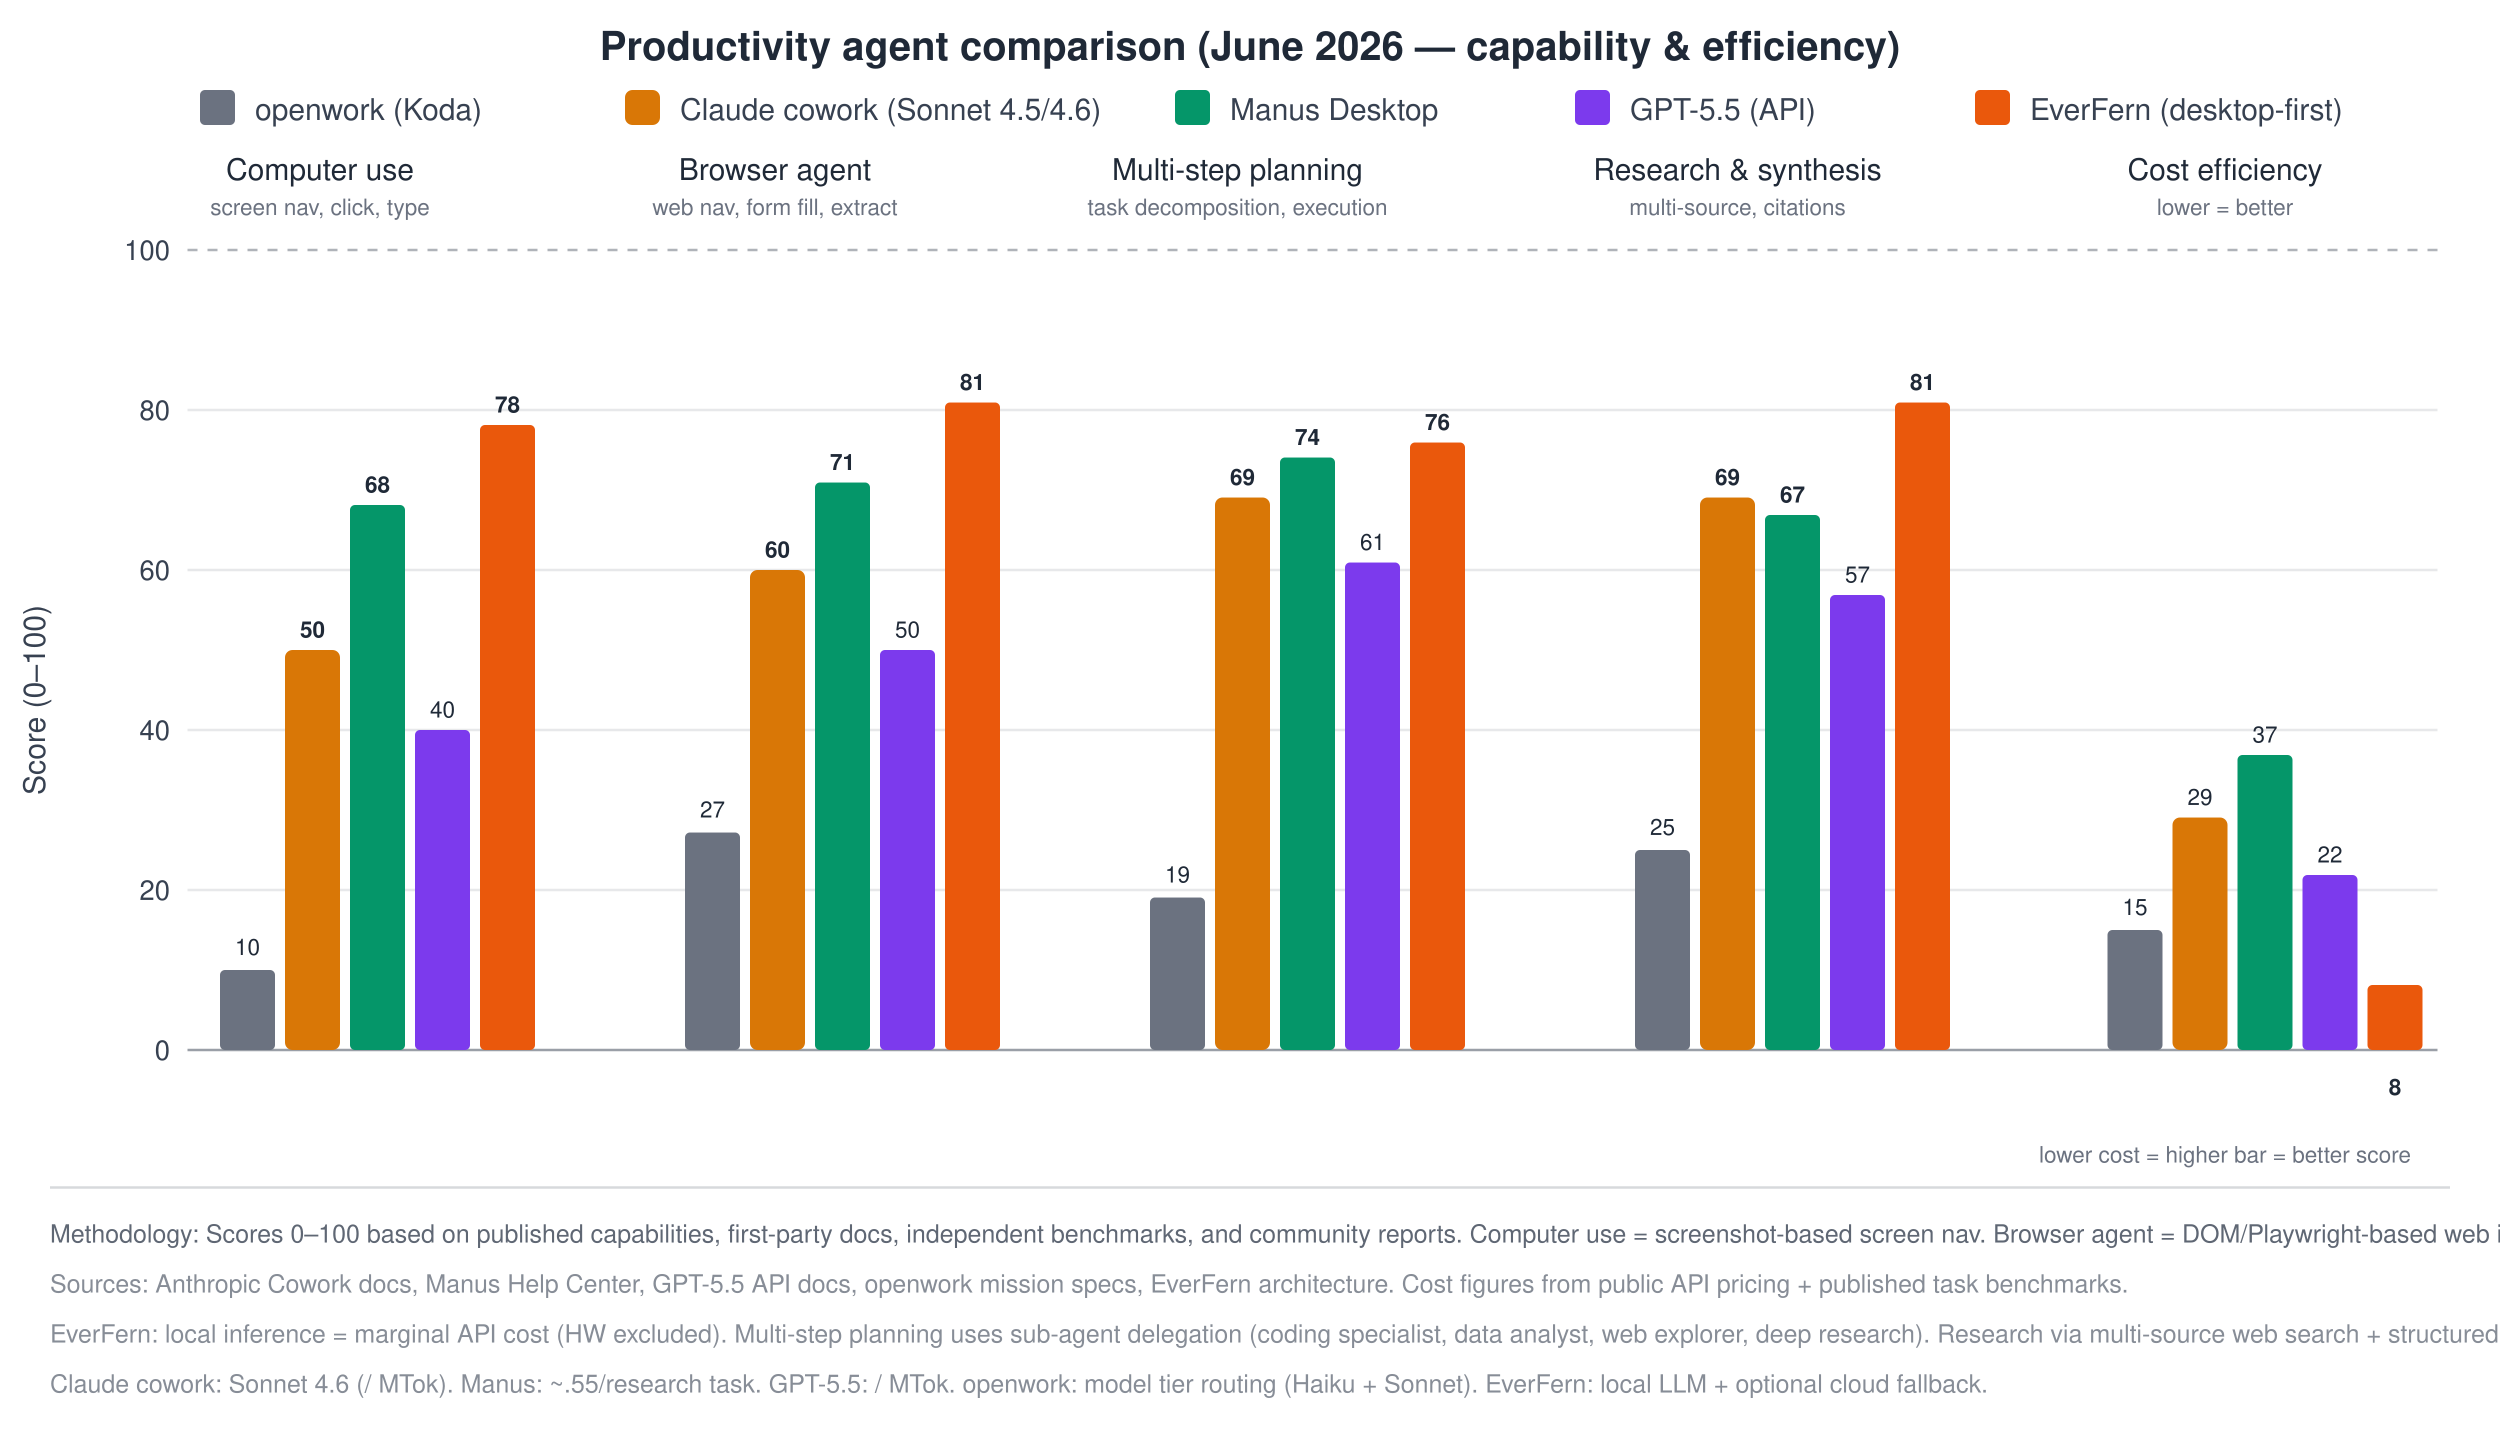
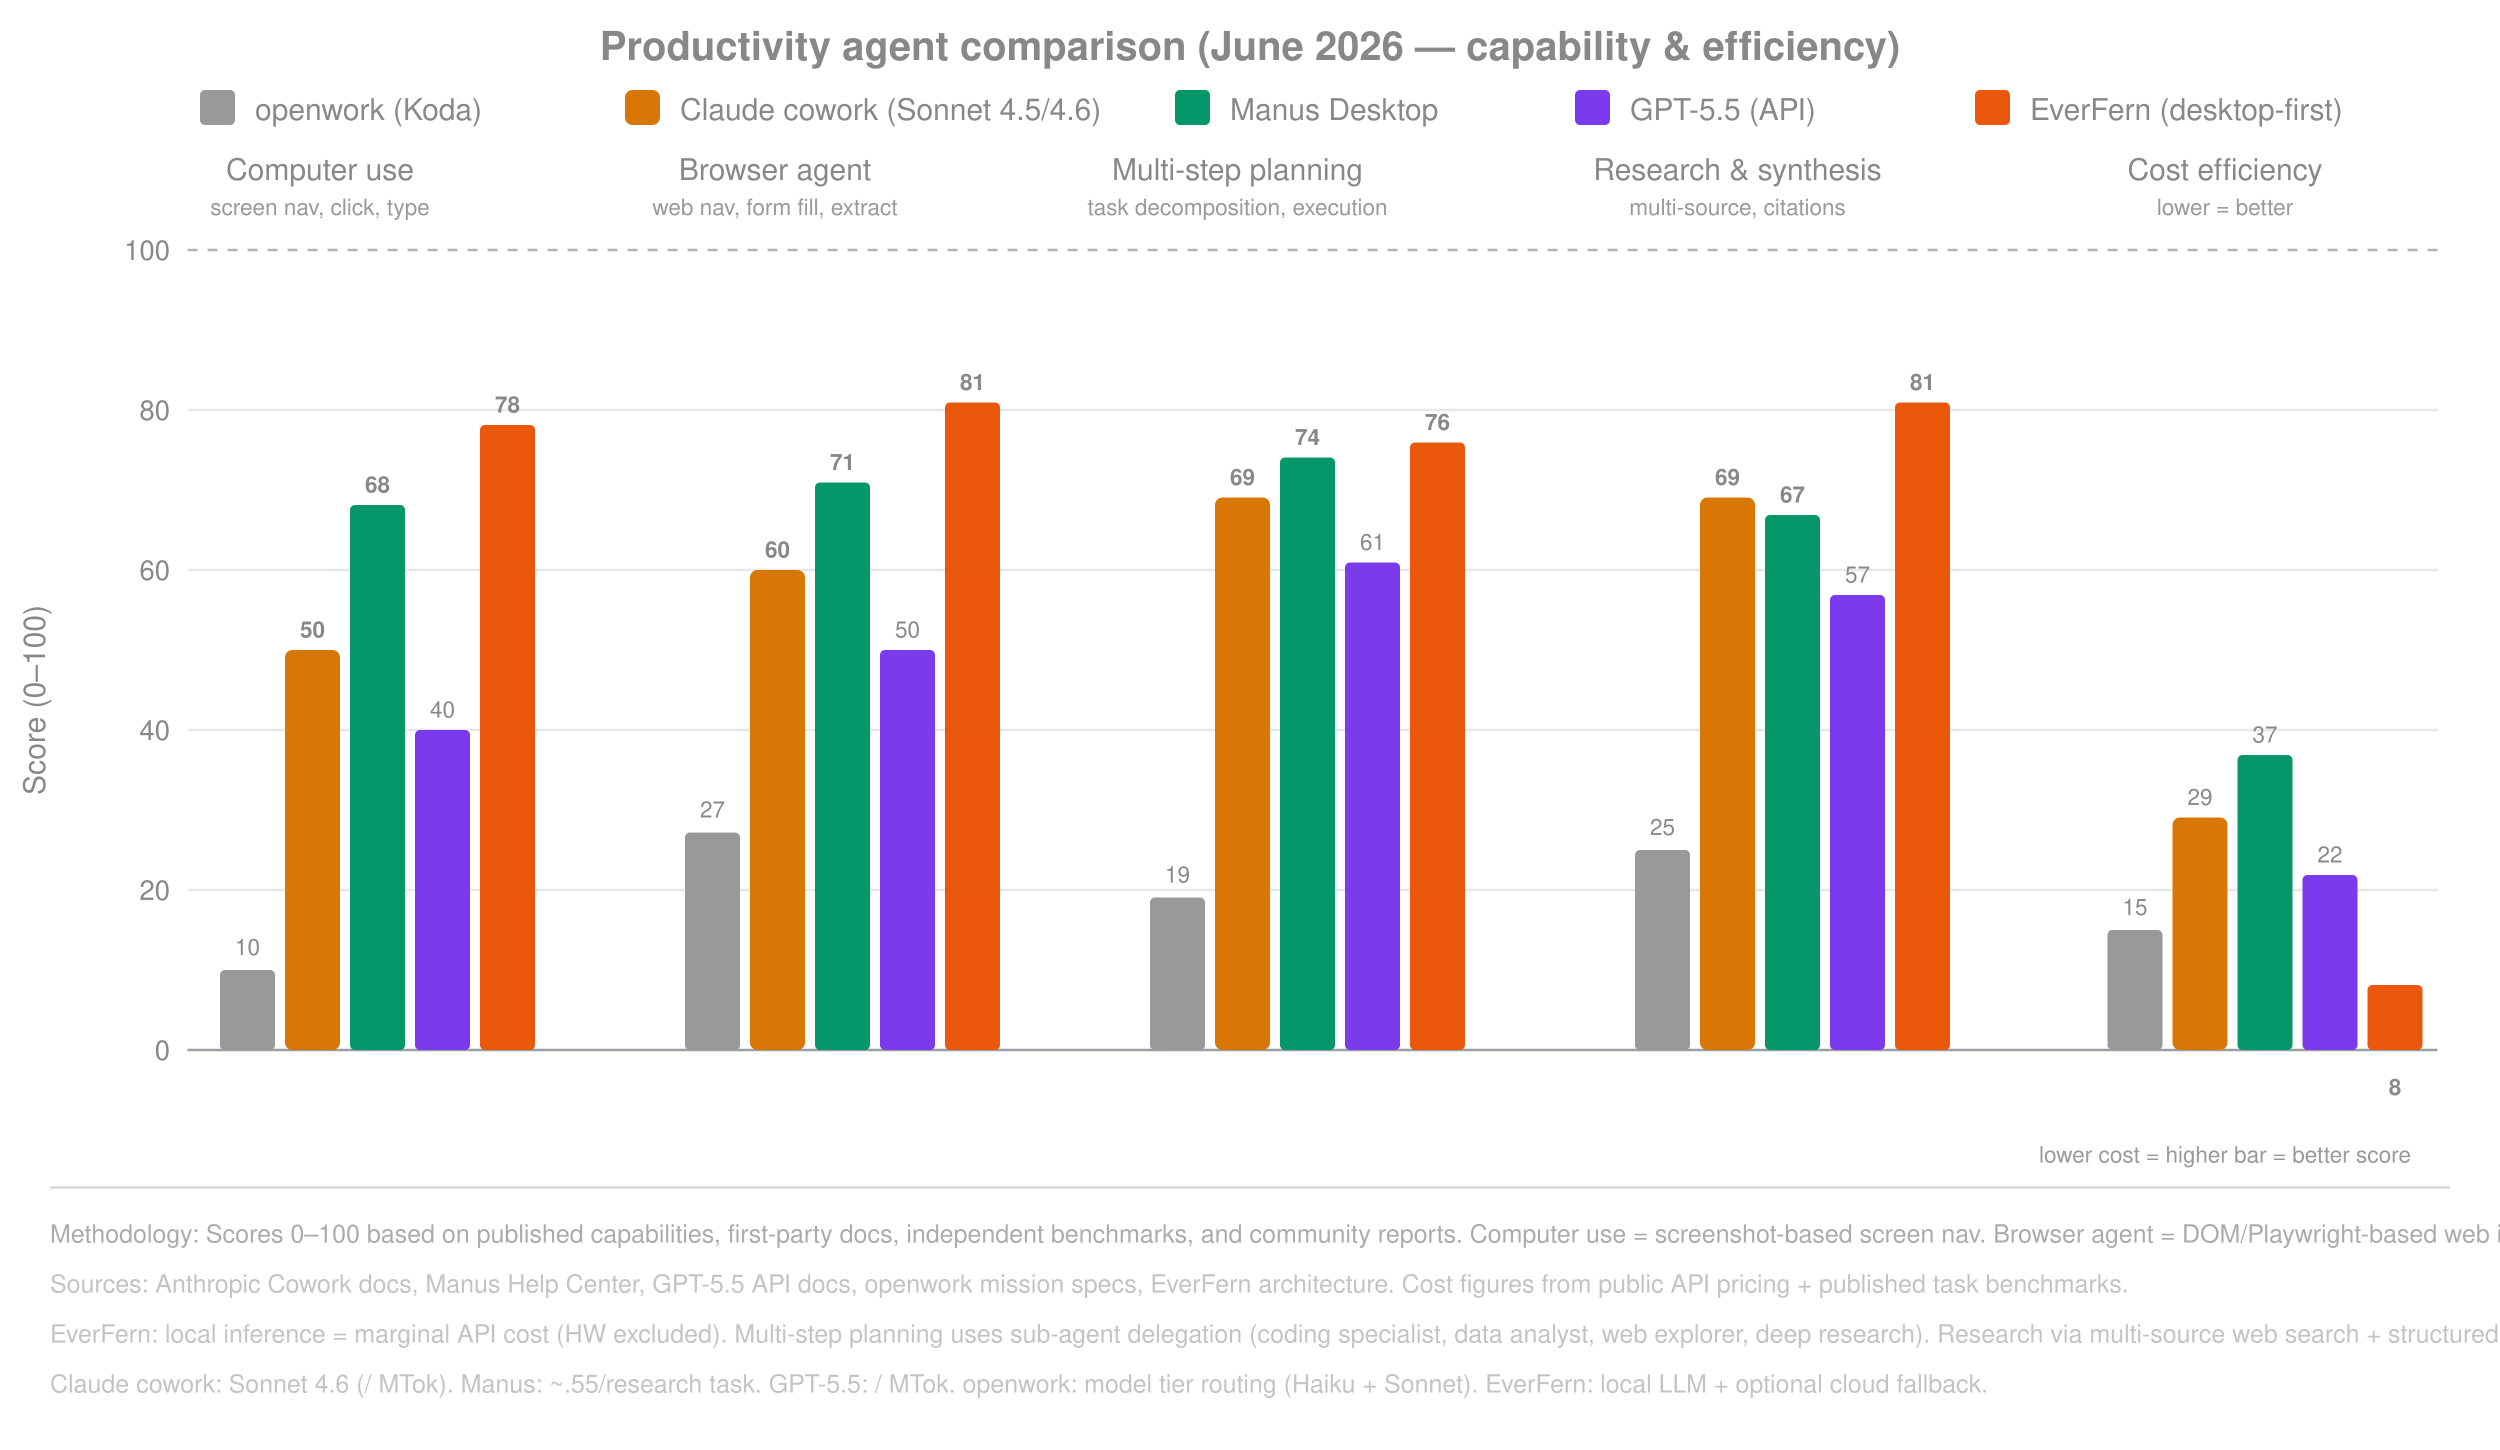
<svg xmlns="http://www.w3.org/2000/svg" viewBox="0 0 1000 580" font-family="-apple-system, 'Segoe UI', Helvetica, Arial, sans-serif">
-   <text x="500" y="24" font-size="16" font-weight="700" fill="#1f2937" text-anchor="middle">Productivity agent comparison (June 2026 — capability &amp; efficiency)</text>
-   <rect x="80" y="36" width="14" height="14" rx="2" fill="#6b7280" />
-   <text x="102" y="48" font-size="12" fill="#374151">openwork (Koda)</text>
+   <text x="500" y="24" font-size="16" font-weight="700" fill="#888" text-anchor="middle">Productivity agent comparison (June 2026 — capability &amp; efficiency)</text>
+   <rect x="80" y="36" width="14" height="14" rx="2" fill="#999" />
+   <text x="102" y="48" font-size="12" fill="#888">openwork (Koda)</text>
  <rect x="250" y="36" width="14" height="14" rx="3" fill="#d97706" />
-   <text x="272" y="48" font-size="12" fill="#374151">Claude cowork (Sonnet 4.5/4.6)</text>
+   <text x="272" y="48" font-size="12" fill="#888">Claude cowork (Sonnet 4.5/4.6)</text>
  <rect x="470" y="36" width="14" height="14" rx="2" fill="#059669" />
-   <text x="492" y="48" font-size="12" fill="#374151">Manus Desktop</text>
+   <text x="492" y="48" font-size="12" fill="#888">Manus Desktop</text>
  <rect x="630" y="36" width="14" height="14" rx="2" fill="#7c3aed" />
-   <text x="652" y="48" font-size="12" fill="#374151">GPT-5.5 (API)</text>
+   <text x="652" y="48" font-size="12" fill="#888">GPT-5.5 (API)</text>
  <rect x="790" y="36" width="14" height="14" rx="2" fill="#ea580c" />
-   <text x="812" y="48" font-size="12" fill="#374151">EverFern (desktop-first)</text>
-   <text x="18" y="280" font-size="12" fill="#374151" text-anchor="middle" transform="rotate(-90 18 280)">Score (0–100)</text>
+   <text x="812" y="48" font-size="12" fill="#888">EverFern (desktop-first)</text>
+   <text x="18" y="280" font-size="12" fill="#888" text-anchor="middle" transform="rotate(-90 18 280)">Score (0–100)</text>
  <line x1="75" y1="420" x2="975" y2="420" stroke="#374151" stroke-opacity="0.5" />
  <line x1="75" y1="356" x2="975" y2="356" stroke="#374151" stroke-opacity="0.12" />
  <line x1="75" y1="292" x2="975" y2="292" stroke="#374151" stroke-opacity="0.12" />
  <line x1="75" y1="228" x2="975" y2="228" stroke="#374151" stroke-opacity="0.12" />
  <line x1="75" y1="164" x2="975" y2="164" stroke="#374151" stroke-opacity="0.12" />
  <line x1="75" y1="100" x2="975" y2="100" stroke="#374151" stroke-opacity="0.4" stroke-dasharray="4 4" />
-   <text x="68" y="424" font-size="11" fill="#374151" text-anchor="end">0</text>
-   <text x="68" y="360" font-size="11" fill="#374151" text-anchor="end">20</text>
-   <text x="68" y="296" font-size="11" fill="#374151" text-anchor="end">40</text>
-   <text x="68" y="232" font-size="11" fill="#374151" text-anchor="end">60</text>
-   <text x="68" y="168" font-size="11" fill="#374151" text-anchor="end">80</text>
-   <text x="68" y="104" font-size="11" fill="#374151" text-anchor="end">100</text>
-   <text x="128" y="72" font-size="12" fill="#1f2937" text-anchor="middle">Computer use</text>
-   <text x="128" y="86" font-size="9" fill="#6b7280" text-anchor="middle">screen nav, click, type</text>
-   <rect x="88" y="388" width="22" height="32" rx="2" fill="#6b7280" />
-   <text x="99" y="382" font-size="9" fill="#1f2937" text-anchor="middle">10</text>
+   <text x="68" y="424" font-size="11" fill="#888" text-anchor="end">0</text>
+   <text x="68" y="360" font-size="11" fill="#888" text-anchor="end">20</text>
+   <text x="68" y="296" font-size="11" fill="#888" text-anchor="end">40</text>
+   <text x="68" y="232" font-size="11" fill="#888" text-anchor="end">60</text>
+   <text x="68" y="168" font-size="11" fill="#888" text-anchor="end">80</text>
+   <text x="68" y="104" font-size="11" fill="#888" text-anchor="end">100</text>
+   <text x="128" y="72" font-size="12" fill="#888" text-anchor="middle">Computer use</text>
+   <text x="128" y="86" font-size="9" fill="#999" text-anchor="middle">screen nav, click, type</text>
+   <rect x="88" y="388" width="22" height="32" rx="2" fill="#999" />
+   <text x="99" y="382" font-size="9" fill="#888" text-anchor="middle">10</text>
  <rect x="114" y="260" width="22" height="160" rx="3" fill="#d97706" />
-   <text x="125" y="255" font-size="9" font-weight="600" fill="#1f2937" text-anchor="middle">50</text>
+   <text x="125" y="255" font-size="9" font-weight="600" fill="#888" text-anchor="middle">50</text>
  <rect x="140" y="202" width="22" height="218" rx="2" fill="#059669" />
-   <text x="151" y="197" font-size="9" font-weight="600" fill="#1f2937" text-anchor="middle">68</text>
+   <text x="151" y="197" font-size="9" font-weight="600" fill="#888" text-anchor="middle">68</text>
  <rect x="166" y="292" width="22" height="128" rx="2" fill="#7c3aed" />
-   <text x="177" y="287" font-size="9" fill="#1f2937" text-anchor="middle">40</text>
+   <text x="177" y="287" font-size="9" fill="#888" text-anchor="middle">40</text>
  <rect x="192" y="170" width="22" height="250" rx="2" fill="#ea580c" />
-   <text x="203" y="165" font-size="9" font-weight="700" fill="#1f2937" text-anchor="middle">78</text>
-   <text x="310" y="72" font-size="12" fill="#1f2937" text-anchor="middle">Browser agent</text>
-   <text x="310" y="86" font-size="9" fill="#6b7280" text-anchor="middle">web nav, form fill, extract</text>
-   <rect x="274" y="333" width="22" height="87" rx="2" fill="#6b7280" />
-   <text x="285" y="327" font-size="9" fill="#1f2937" text-anchor="middle">27</text>
+   <text x="203" y="165" font-size="9" font-weight="700" fill="#888" text-anchor="middle">78</text>
+   <text x="310" y="72" font-size="12" fill="#888" text-anchor="middle">Browser agent</text>
+   <text x="310" y="86" font-size="9" fill="#999" text-anchor="middle">web nav, form fill, extract</text>
+   <rect x="274" y="333" width="22" height="87" rx="2" fill="#999" />
+   <text x="285" y="327" font-size="9" fill="#888" text-anchor="middle">27</text>
  <rect x="300" y="228" width="22" height="192" rx="3" fill="#d97706" />
-   <text x="311" y="223" font-size="9" font-weight="600" fill="#1f2937" text-anchor="middle">60</text>
+   <text x="311" y="223" font-size="9" font-weight="600" fill="#888" text-anchor="middle">60</text>
  <rect x="326" y="193" width="22" height="227" rx="2" fill="#059669" />
-   <text x="337" y="188" font-size="9" font-weight="600" fill="#1f2937" text-anchor="middle">71</text>
+   <text x="337" y="188" font-size="9" font-weight="600" fill="#888" text-anchor="middle">71</text>
  <rect x="352" y="260" width="22" height="160" rx="2" fill="#7c3aed" />
-   <text x="363" y="255" font-size="9" fill="#1f2937" text-anchor="middle">50</text>
+   <text x="363" y="255" font-size="9" fill="#888" text-anchor="middle">50</text>
  <rect x="378" y="161" width="22" height="259" rx="2" fill="#ea580c" />
-   <text x="389" y="156" font-size="9" font-weight="700" fill="#1f2937" text-anchor="middle">81</text>
-   <text x="495" y="72" font-size="12" fill="#1f2937" text-anchor="middle">Multi-step planning</text>
-   <text x="495" y="86" font-size="9" fill="#6b7280" text-anchor="middle">task decomposition, execution</text>
-   <rect x="460" y="359" width="22" height="61" rx="2" fill="#6b7280" />
-   <text x="471" y="353" font-size="9" fill="#1f2937" text-anchor="middle">19</text>
+   <text x="389" y="156" font-size="9" font-weight="700" fill="#888" text-anchor="middle">81</text>
+   <text x="495" y="72" font-size="12" fill="#888" text-anchor="middle">Multi-step planning</text>
+   <text x="495" y="86" font-size="9" fill="#999" text-anchor="middle">task decomposition, execution</text>
+   <rect x="460" y="359" width="22" height="61" rx="2" fill="#999" />
+   <text x="471" y="353" font-size="9" fill="#888" text-anchor="middle">19</text>
  <rect x="486" y="199" width="22" height="221" rx="3" fill="#d97706" />
-   <text x="497" y="194" font-size="9" font-weight="600" fill="#1f2937" text-anchor="middle">69</text>
+   <text x="497" y="194" font-size="9" font-weight="600" fill="#888" text-anchor="middle">69</text>
  <rect x="512" y="183" width="22" height="237" rx="2" fill="#059669" />
-   <text x="523" y="178" font-size="9" font-weight="600" fill="#1f2937" text-anchor="middle">74</text>
+   <text x="523" y="178" font-size="9" font-weight="600" fill="#888" text-anchor="middle">74</text>
  <rect x="538" y="225" width="22" height="195" rx="2" fill="#7c3aed" />
-   <text x="549" y="220" font-size="9" fill="#1f2937" text-anchor="middle">61</text>
+   <text x="549" y="220" font-size="9" fill="#888" text-anchor="middle">61</text>
  <rect x="564" y="177" width="22" height="243" rx="2" fill="#ea580c" />
-   <text x="575" y="172" font-size="9" font-weight="700" fill="#1f2937" text-anchor="middle">76</text>
-   <text x="695" y="72" font-size="12" fill="#1f2937" text-anchor="middle">Research &amp; synthesis</text>
-   <text x="695" y="86" font-size="9" fill="#6b7280" text-anchor="middle">multi-source, citations</text>
-   <rect x="654" y="340" width="22" height="80" rx="2" fill="#6b7280" />
-   <text x="665" y="334" font-size="9" fill="#1f2937" text-anchor="middle">25</text>
+   <text x="575" y="172" font-size="9" font-weight="700" fill="#888" text-anchor="middle">76</text>
+   <text x="695" y="72" font-size="12" fill="#888" text-anchor="middle">Research &amp; synthesis</text>
+   <text x="695" y="86" font-size="9" fill="#999" text-anchor="middle">multi-source, citations</text>
+   <rect x="654" y="340" width="22" height="80" rx="2" fill="#999" />
+   <text x="665" y="334" font-size="9" fill="#888" text-anchor="middle">25</text>
  <rect x="680" y="199" width="22" height="221" rx="3" fill="#d97706" />
-   <text x="691" y="194" font-size="9" font-weight="600" fill="#1f2937" text-anchor="middle">69</text>
+   <text x="691" y="194" font-size="9" font-weight="600" fill="#888" text-anchor="middle">69</text>
  <rect x="706" y="206" width="22" height="214" rx="2" fill="#059669" />
-   <text x="717" y="201" font-size="9" font-weight="600" fill="#1f2937" text-anchor="middle">67</text>
+   <text x="717" y="201" font-size="9" font-weight="600" fill="#888" text-anchor="middle">67</text>
  <rect x="732" y="238" width="22" height="182" rx="2" fill="#7c3aed" />
-   <text x="743" y="233" font-size="9" fill="#1f2937" text-anchor="middle">57</text>
+   <text x="743" y="233" font-size="9" fill="#888" text-anchor="middle">57</text>
  <rect x="758" y="161" width="22" height="259" rx="2" fill="#ea580c" />
-   <text x="769" y="156" font-size="9" font-weight="700" fill="#1f2937" text-anchor="middle">81</text>
-   <text x="890" y="72" font-size="12" fill="#1f2937" text-anchor="middle">Cost efficiency</text>
-   <text x="890" y="86" font-size="9" fill="#6b7280" text-anchor="middle">lower = better</text>
-   <rect x="843" y="372" width="22" height="48" rx="2" fill="#6b7280" />
-   <text x="854" y="366" font-size="9" fill="#1f2937" text-anchor="middle">15</text>
+   <text x="769" y="156" font-size="9" font-weight="700" fill="#888" text-anchor="middle">81</text>
+   <text x="890" y="72" font-size="12" fill="#888" text-anchor="middle">Cost efficiency</text>
+   <text x="890" y="86" font-size="9" fill="#999" text-anchor="middle">lower = better</text>
+   <rect x="843" y="372" width="22" height="48" rx="2" fill="#999" />
+   <text x="854" y="366" font-size="9" fill="#888" text-anchor="middle">15</text>
  <rect x="869" y="327" width="22" height="93" rx="3" fill="#d97706" />
-   <text x="880" y="322" font-size="9" fill="#1f2937" text-anchor="middle">29</text>
+   <text x="880" y="322" font-size="9" fill="#888" text-anchor="middle">29</text>
  <rect x="895" y="302" width="22" height="118" rx="2" fill="#059669" />
-   <text x="906" y="297" font-size="9" fill="#1f2937" text-anchor="middle">37</text>
+   <text x="906" y="297" font-size="9" fill="#888" text-anchor="middle">37</text>
  <rect x="921" y="350" width="22" height="70" rx="2" fill="#7c3aed" />
-   <text x="932" y="345" font-size="9" fill="#1f2937" text-anchor="middle">22</text>
+   <text x="932" y="345" font-size="9" fill="#888" text-anchor="middle">22</text>
  <rect x="947" y="394" width="22" height="26" rx="2" fill="#ea580c" />
-   <text x="958" y="438" font-size="9" font-weight="700" fill="#1f2937" text-anchor="middle">8</text>
-   <text x="890" y="465" font-size="9" fill="#6b7280" text-anchor="middle">lower cost = higher bar = better score</text>
+   <text x="958" y="438" font-size="9" font-weight="700" fill="#888" text-anchor="middle">8</text>
+   <text x="890" y="465" font-size="9" fill="#999" text-anchor="middle">lower cost = higher bar = better score</text>
  <line x1="20" y1="475" x2="980" y2="475" stroke="#374151" stroke-opacity="0.2" />
-   <text x="20" y="497" font-size="10" fill="#374151" opacity="0.8">Methodology: Scores 0–100 based on published capabilities, first-party docs, independent benchmarks, and community reports. Computer use = screenshot-based screen nav. Browser agent = DOM/Playwright-based web interaction. Multi-step planning = task decomposition + tool chaining + error recovery. Research = web search + multi-source synthesis with citations. Cost efficiency = cost per typical task (inverse: lower cost = higher score).</text>
-   <text x="20" y="517" font-size="10" fill="#374151" opacity="0.6">Sources: Anthropic Cowork docs, Manus Help Center, GPT-5.5 API docs, openwork mission specs, EverFern architecture. Cost figures from public API pricing + published task benchmarks.</text>
-   <text x="20" y="537" font-size="10" fill="#374151" opacity="0.6">EverFern: local inference =  marginal API cost (HW excluded). Multi-step planning uses sub-agent delegation (coding specialist, data analyst, web explorer, deep research). Research via multi-source web search + structured citations.</text>
-   <text x="20" y="557" font-size="10" fill="#374151" opacity="0.6">Claude cowork: Sonnet 4.6 (/ MTok). Manus: ~.55/research task. GPT-5.5: / MTok. openwork: model tier routing (Haiku + Sonnet). EverFern: local LLM + optional cloud fallback.</text>
+   <text x="20" y="497" font-size="10" fill="#888" opacity="0.7">Methodology: Scores 0–100 based on published capabilities, first-party docs, independent benchmarks, and community reports. Computer use = screenshot-based screen nav. Browser agent = DOM/Playwright-based web interaction. Multi-step planning = task decomposition + tool chaining + error recovery. Research = web search + multi-source synthesis with citations. Cost efficiency = cost per typical task (inverse: lower cost = higher score).</text>
+   <text x="20" y="517" font-size="10" fill="#888" opacity="0.5">Sources: Anthropic Cowork docs, Manus Help Center, GPT-5.5 API docs, openwork mission specs, EverFern architecture. Cost figures from public API pricing + published task benchmarks.</text>
+   <text x="20" y="537" font-size="10" fill="#888" opacity="0.5">EverFern: local inference =  marginal API cost (HW excluded). Multi-step planning uses sub-agent delegation (coding specialist, data analyst, web explorer, deep research). Research via multi-source web search + structured citations.</text>
+   <text x="20" y="557" font-size="10" fill="#888" opacity="0.5">Claude cowork: Sonnet 4.6 (/ MTok). Manus: ~.55/research task. GPT-5.5: / MTok. openwork: model tier routing (Haiku + Sonnet). EverFern: local LLM + optional cloud fallback.</text>
</svg>
